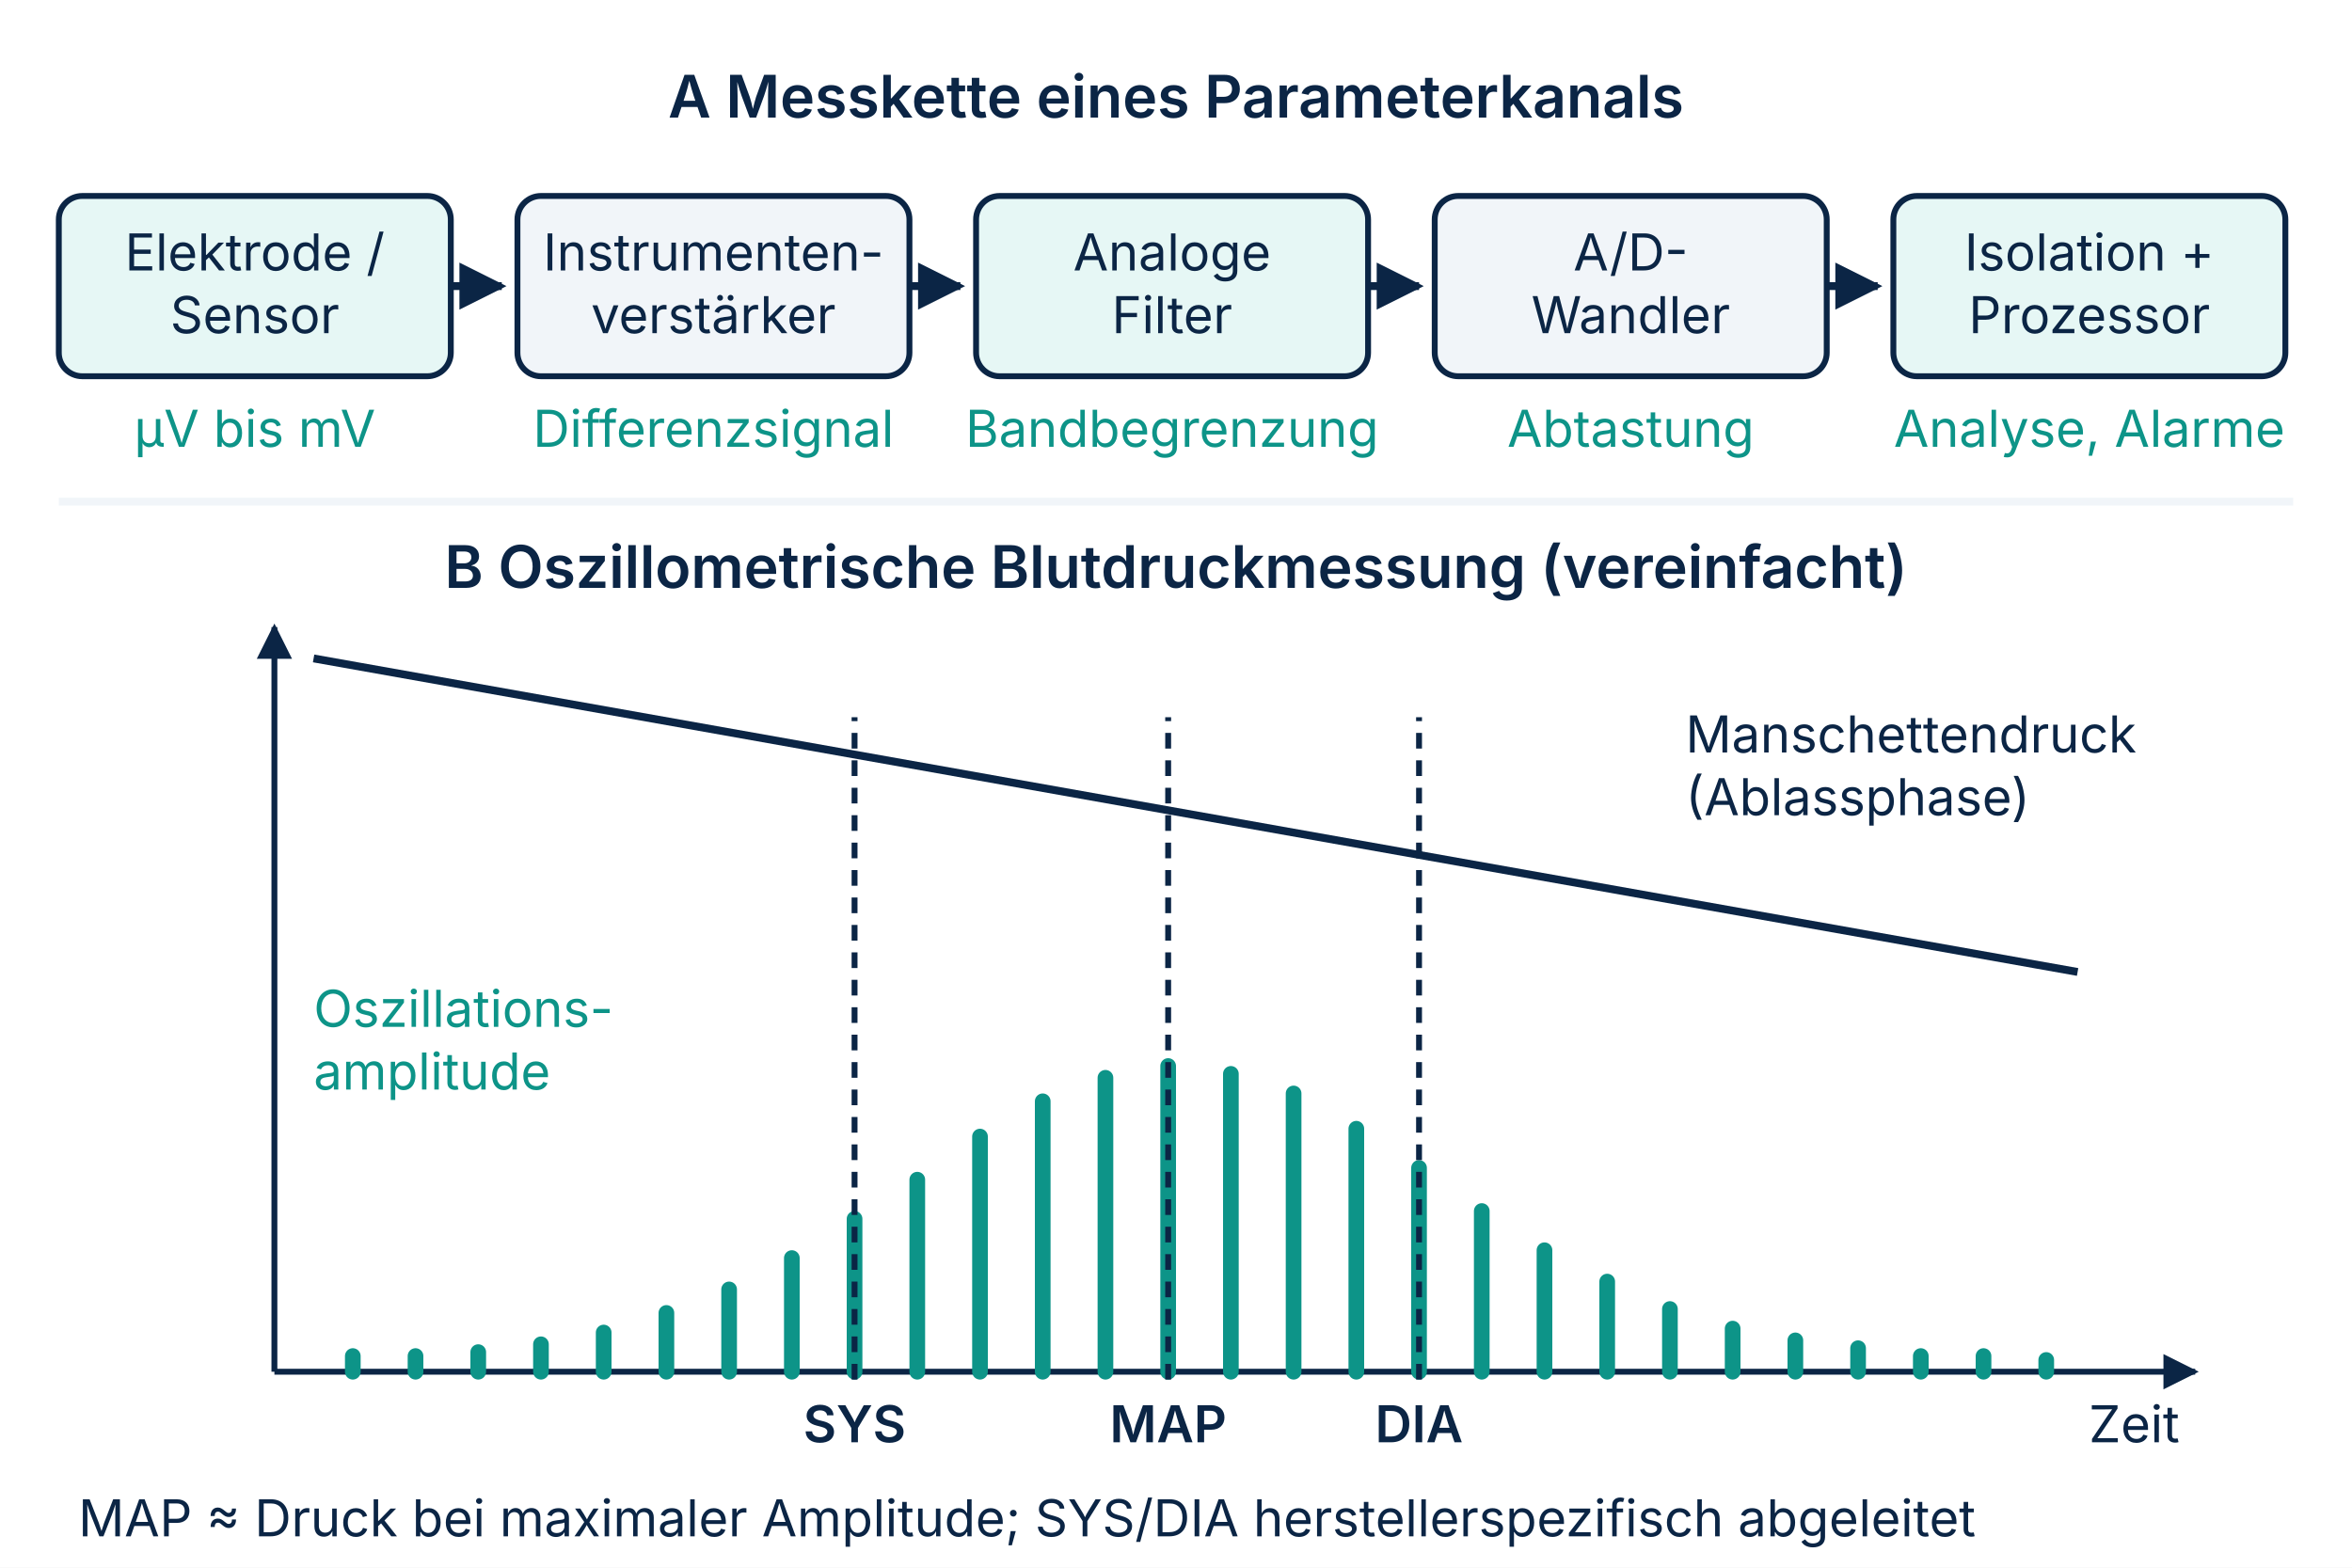
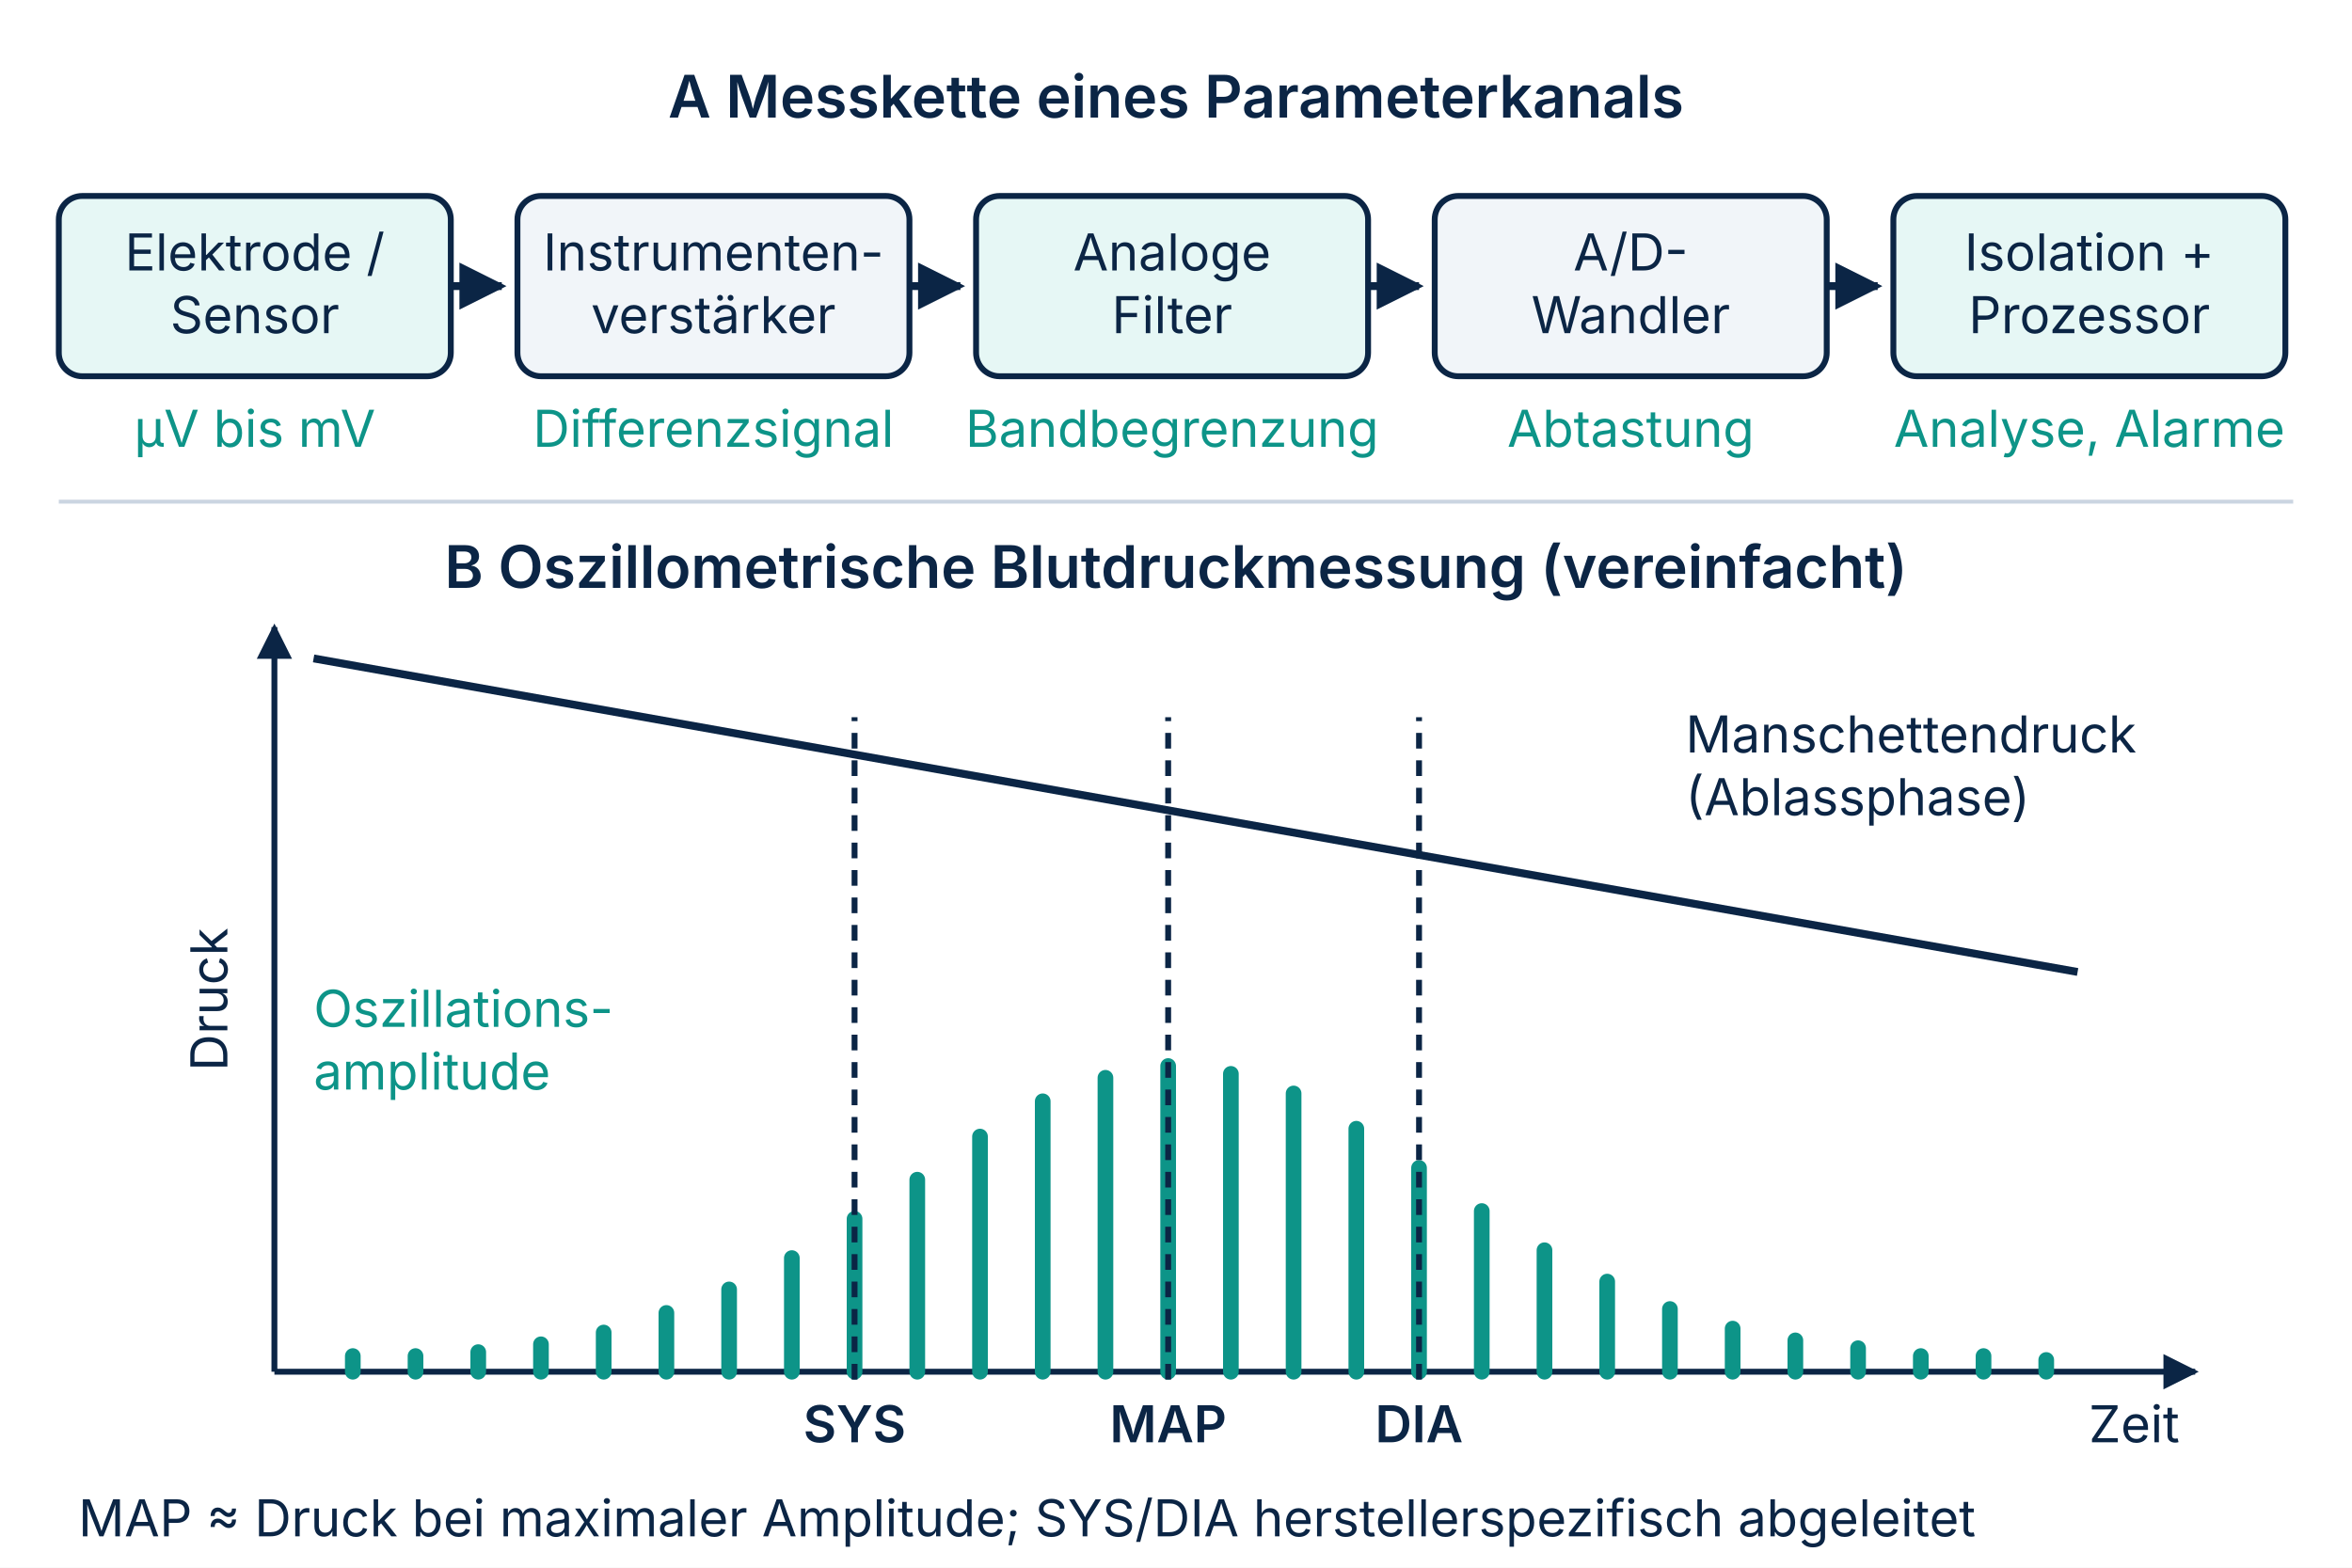
<svg xmlns="http://www.w3.org/2000/svg" viewBox="0 0 600 400" width="600" height="400" font-family="Inter, Arial, sans-serif">
  <defs>
    <marker id="pfeil" viewBox="0 0 10 10" refX="9" refY="5" markerWidth="6" markerHeight="6" orient="auto">
      <path d="M0,0 L10,5 L0,10 z" fill="#0b2545" />
    </marker>
  </defs>
  <rect x="0" y="0" width="600" height="400" fill="#ffffff" />
  <text x="300" y="30" font-size="15" font-weight="600" fill="#0b2545" text-anchor="middle">A  Messkette eines Parameterkanals</text>
  <rect x="15" y="50" width="100" height="46" rx="6" fill="#e6f7f5" stroke="#0b2545" stroke-width="1.5" />
  <text x="65" y="69" font-size="13" fill="#0b2545" text-anchor="middle">Elektrode /</text>
  <text x="65" y="85" font-size="13" fill="#0b2545" text-anchor="middle">Sensor</text>
  <text x="65" y="114" font-size="13" fill="#0d9488" text-anchor="middle">µV bis mV</text>
  <line x1="115" y1="73" x2="128" y2="73" stroke="#0b2545" stroke-width="2" marker-end="url(#pfeil)" />
  <rect x="132" y="50" width="100" height="46" rx="6" fill="#f1f5f9" stroke="#0b2545" stroke-width="1.5" />
  <text x="182" y="69" font-size="13" fill="#0b2545" text-anchor="middle">Instrumenten-</text>
  <text x="182" y="85" font-size="13" fill="#0b2545" text-anchor="middle">verstärker</text>
  <text x="182" y="114" font-size="13" fill="#0d9488" text-anchor="middle">Differenzsignal</text>
  <line x1="232" y1="73" x2="245" y2="73" stroke="#0b2545" stroke-width="2" marker-end="url(#pfeil)" />
  <rect x="249" y="50" width="100" height="46" rx="6" fill="#e6f7f5" stroke="#0b2545" stroke-width="1.5" />
  <text x="299" y="69" font-size="13" fill="#0b2545" text-anchor="middle">Analoge</text>
  <text x="299" y="85" font-size="13" fill="#0b2545" text-anchor="middle">Filter</text>
  <text x="299" y="114" font-size="13" fill="#0d9488" text-anchor="middle">Bandbegrenzung</text>
  <line x1="349" y1="73" x2="362" y2="73" stroke="#0b2545" stroke-width="2" marker-end="url(#pfeil)" />
  <rect x="366" y="50" width="100" height="46" rx="6" fill="#f1f5f9" stroke="#0b2545" stroke-width="1.5" />
  <text x="416" y="69" font-size="13" fill="#0b2545" text-anchor="middle">A/D-</text>
  <text x="416" y="85" font-size="13" fill="#0b2545" text-anchor="middle">Wandler</text>
  <text x="416" y="114" font-size="13" fill="#0d9488" text-anchor="middle">Abtastung</text>
  <line x1="466" y1="73" x2="479" y2="73" stroke="#0b2545" stroke-width="2" marker-end="url(#pfeil)" />
  <rect x="483" y="50" width="100" height="46" rx="6" fill="#e6f7f5" stroke="#0b2545" stroke-width="1.5" />
  <text x="533" y="69" font-size="13" fill="#0b2545" text-anchor="middle">Isolation +</text>
  <text x="533" y="85" font-size="13" fill="#0b2545" text-anchor="middle">Prozessor</text>
  <text x="533" y="114" font-size="13" fill="#0d9488" text-anchor="middle">Analyse, Alarme</text>
-   <line x1="15" y1="128" x2="585" y2="128" stroke="#f1f5f9" stroke-width="2" />
+   <line x1="15" y1="128" x2="585" y2="128" stroke="#cbd5e1" stroke-width="1" />
  <text x="300" y="150" font-size="15" font-weight="600" fill="#0b2545" text-anchor="middle">B  Oszillometrische Blutdruckmessung (vereinfacht)</text>
  <line x1="70" y1="350" x2="560" y2="350" stroke="#0b2545" stroke-width="1.5" marker-end="url(#pfeil)" />
  <line x1="70" y1="350" x2="70" y2="160" stroke="#0b2545" stroke-width="1.5" marker-end="url(#pfeil)" />
+   <text x="58" y="255" font-size="13" fill="#0b2545" text-anchor="middle" transform="rotate(-90 58 255)">Druck</text>
  <text x="556" y="368" font-size="13" fill="#0b2545" text-anchor="end">Zeit</text>
  <polyline points="80,168 530,248" fill="none" stroke="#0b2545" stroke-width="2" />
  <text x="430" y="192" font-size="13" fill="#0b2545">Manschettendruck</text>
  <text x="430" y="208" font-size="13" fill="#0b2545">(Ablassphase)</text>
  <g stroke="#0d9488" stroke-width="4" stroke-linecap="round">
    <line x1="90" y1="350" x2="90" y2="346" />
    <line x1="106" y1="350" x2="106" y2="346" />
    <line x1="122" y1="350" x2="122" y2="345" />
    <line x1="138" y1="350" x2="138" y2="343" />
    <line x1="154" y1="350" x2="154" y2="340" />
    <line x1="170" y1="350" x2="170" y2="335" />
    <line x1="186" y1="350" x2="186" y2="329" />
    <line x1="202" y1="350" x2="202" y2="321" />
    <line x1="218" y1="350" x2="218" y2="311" />
    <line x1="234" y1="350" x2="234" y2="301" />
    <line x1="250" y1="350" x2="250" y2="290" />
    <line x1="266" y1="350" x2="266" y2="281" />
    <line x1="282" y1="350" x2="282" y2="275" />
    <line x1="298" y1="350" x2="298" y2="272" />
    <line x1="314" y1="350" x2="314" y2="274" />
    <line x1="330" y1="350" x2="330" y2="279" />
    <line x1="346" y1="350" x2="346" y2="288" />
    <line x1="362" y1="350" x2="362" y2="298" />
    <line x1="378" y1="350" x2="378" y2="309" />
    <line x1="394" y1="350" x2="394" y2="319" />
    <line x1="410" y1="350" x2="410" y2="327" />
    <line x1="426" y1="350" x2="426" y2="334" />
    <line x1="442" y1="350" x2="442" y2="339" />
    <line x1="458" y1="350" x2="458" y2="342" />
    <line x1="474" y1="350" x2="474" y2="344" />
    <line x1="490" y1="350" x2="490" y2="346" />
    <line x1="506" y1="350" x2="506" y2="346" />
    <line x1="522" y1="350" x2="522" y2="347" />
  </g>
  <text x="80" y="262" font-size="13" fill="#0d9488">Oszillations-</text>
  <text x="80" y="278" font-size="13" fill="#0d9488">amplitude</text>
  <g stroke="#0b2545" stroke-width="1.5" stroke-dasharray="4 3">
    <line x1="218" y1="352" x2="218" y2="183" />
    <line x1="298" y1="352" x2="298" y2="183" />
    <line x1="362" y1="352" x2="362" y2="183" />
  </g>
  <g font-size="13" fill="#0b2545" text-anchor="middle" font-weight="600">
    <text x="218" y="368">SYS</text>
    <text x="298" y="368">MAP</text>
    <text x="362" y="368">DIA</text>
  </g>
  <text x="20" y="392" font-size="13" fill="#0b2545">MAP ≈ Druck bei maximaler Amplitude; SYS/DIA herstellerspezifisch abgeleitet</text>
</svg>
